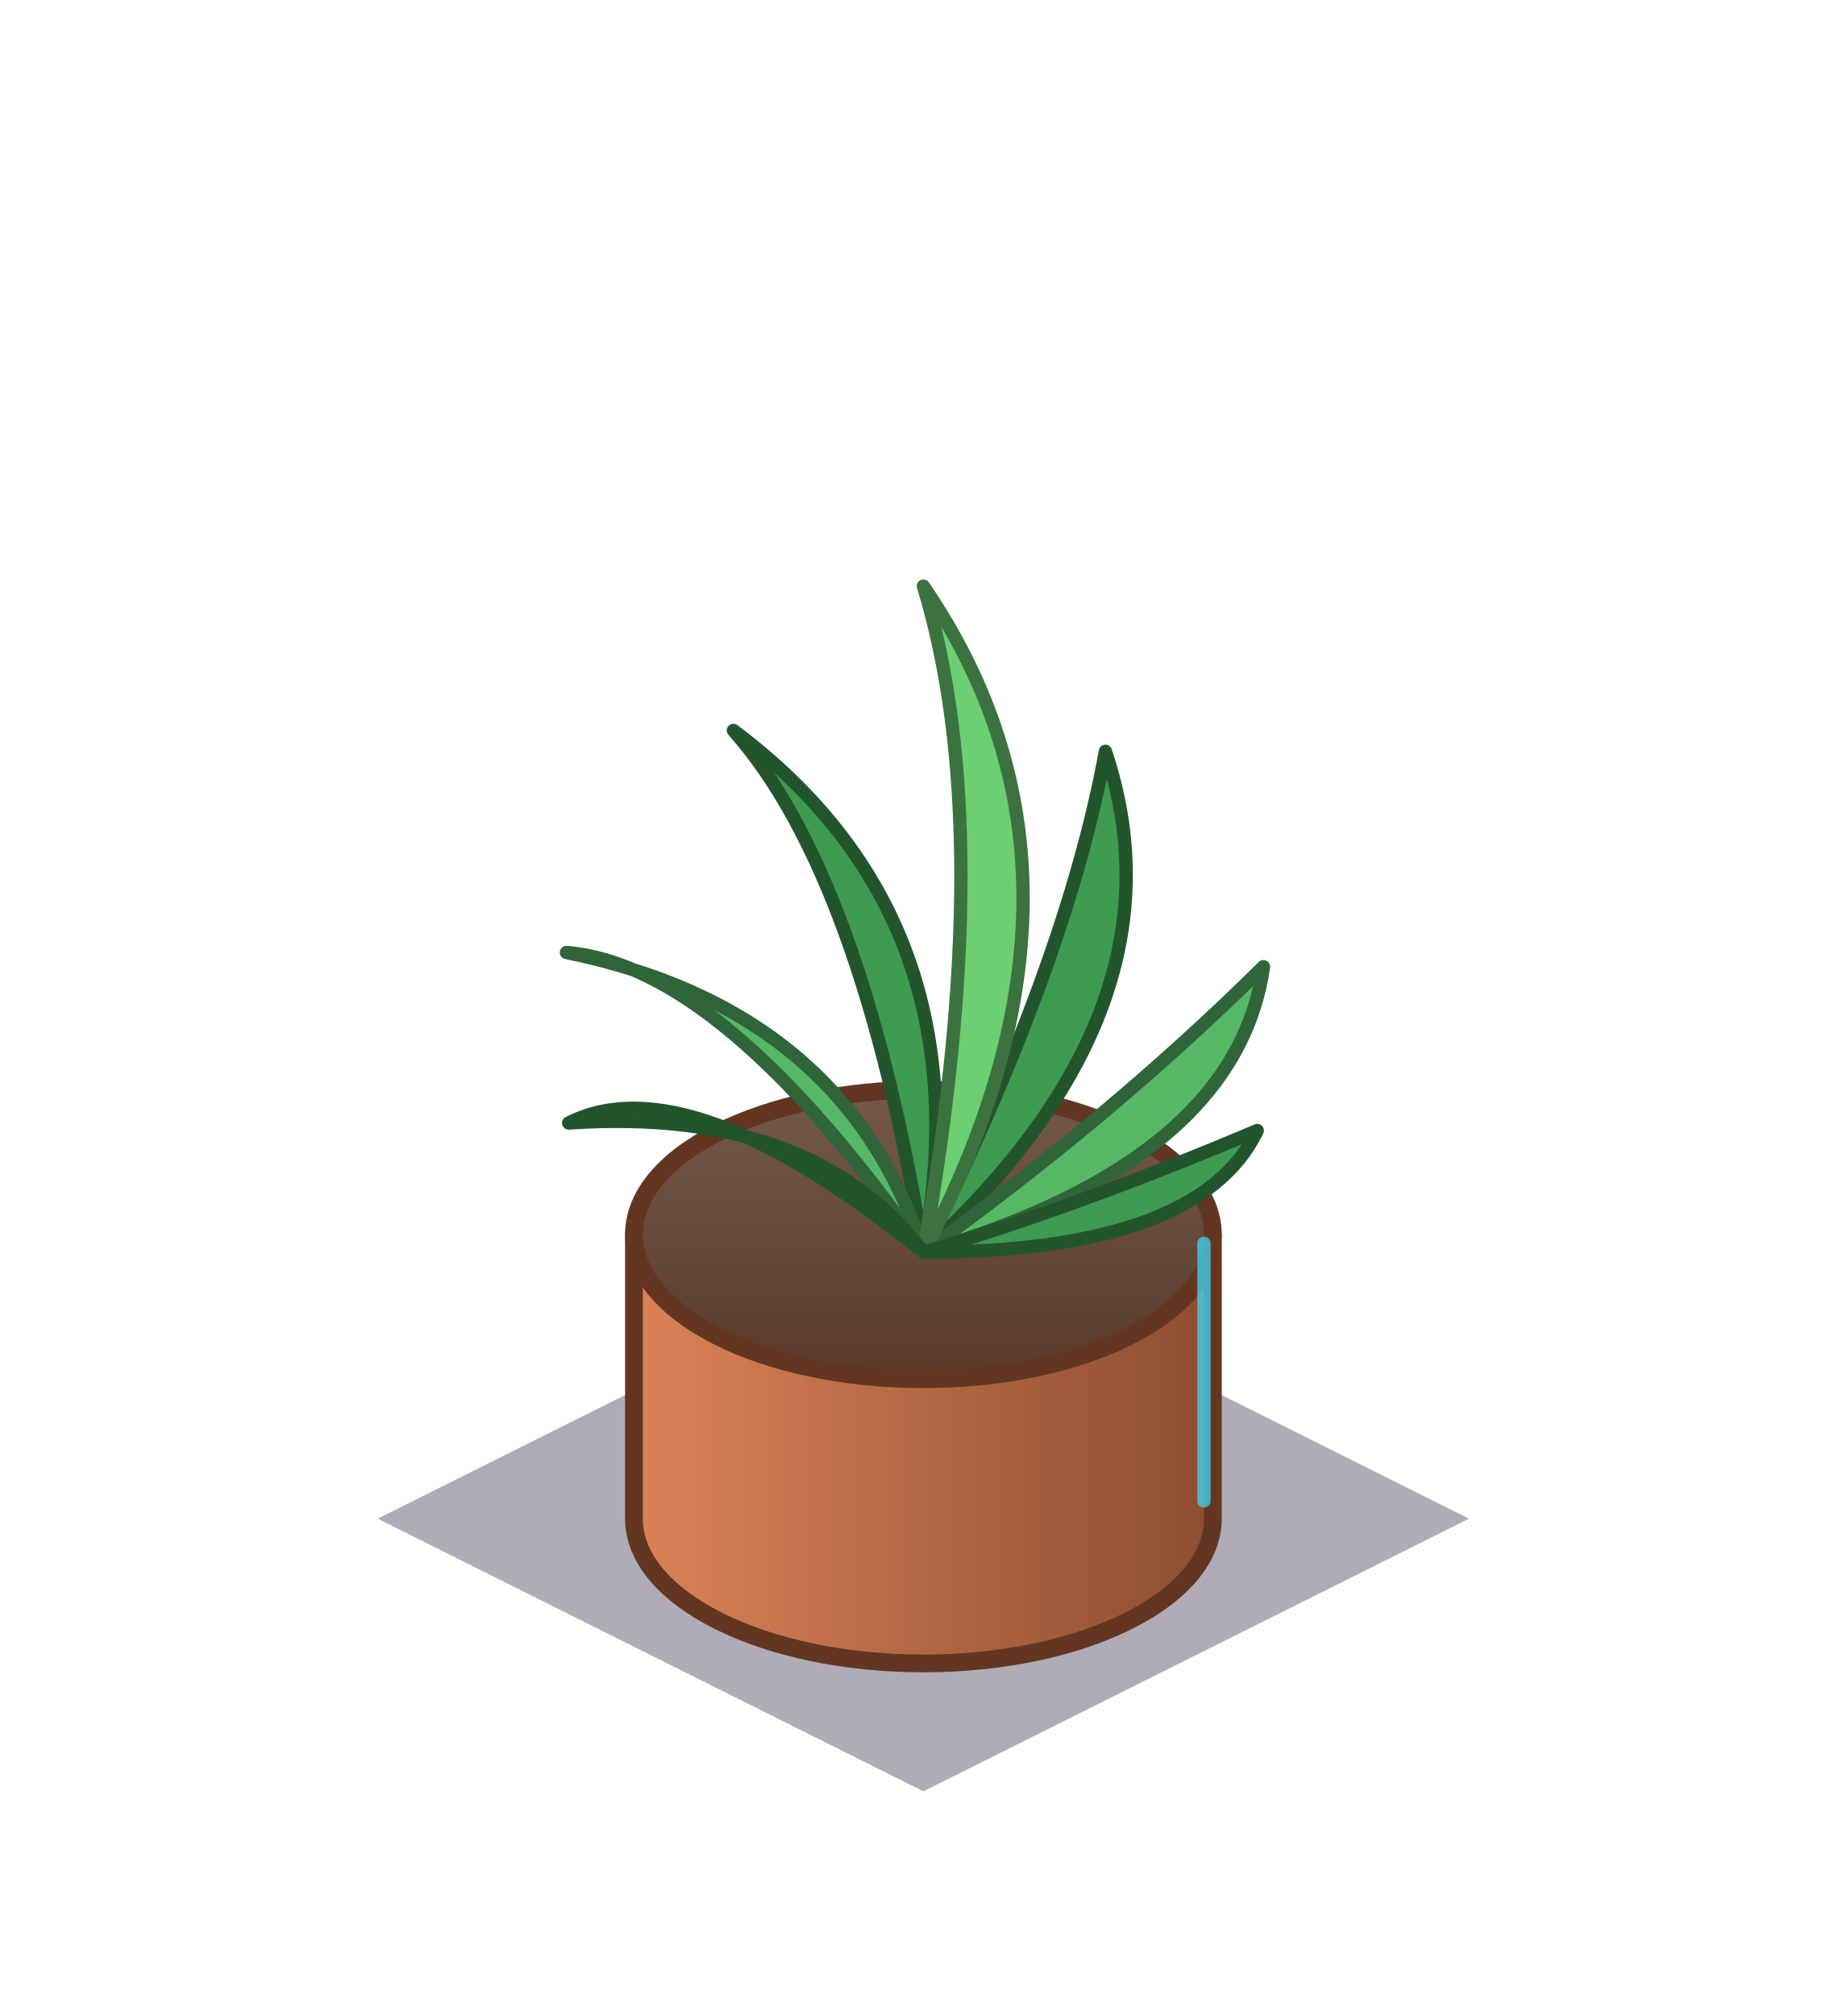
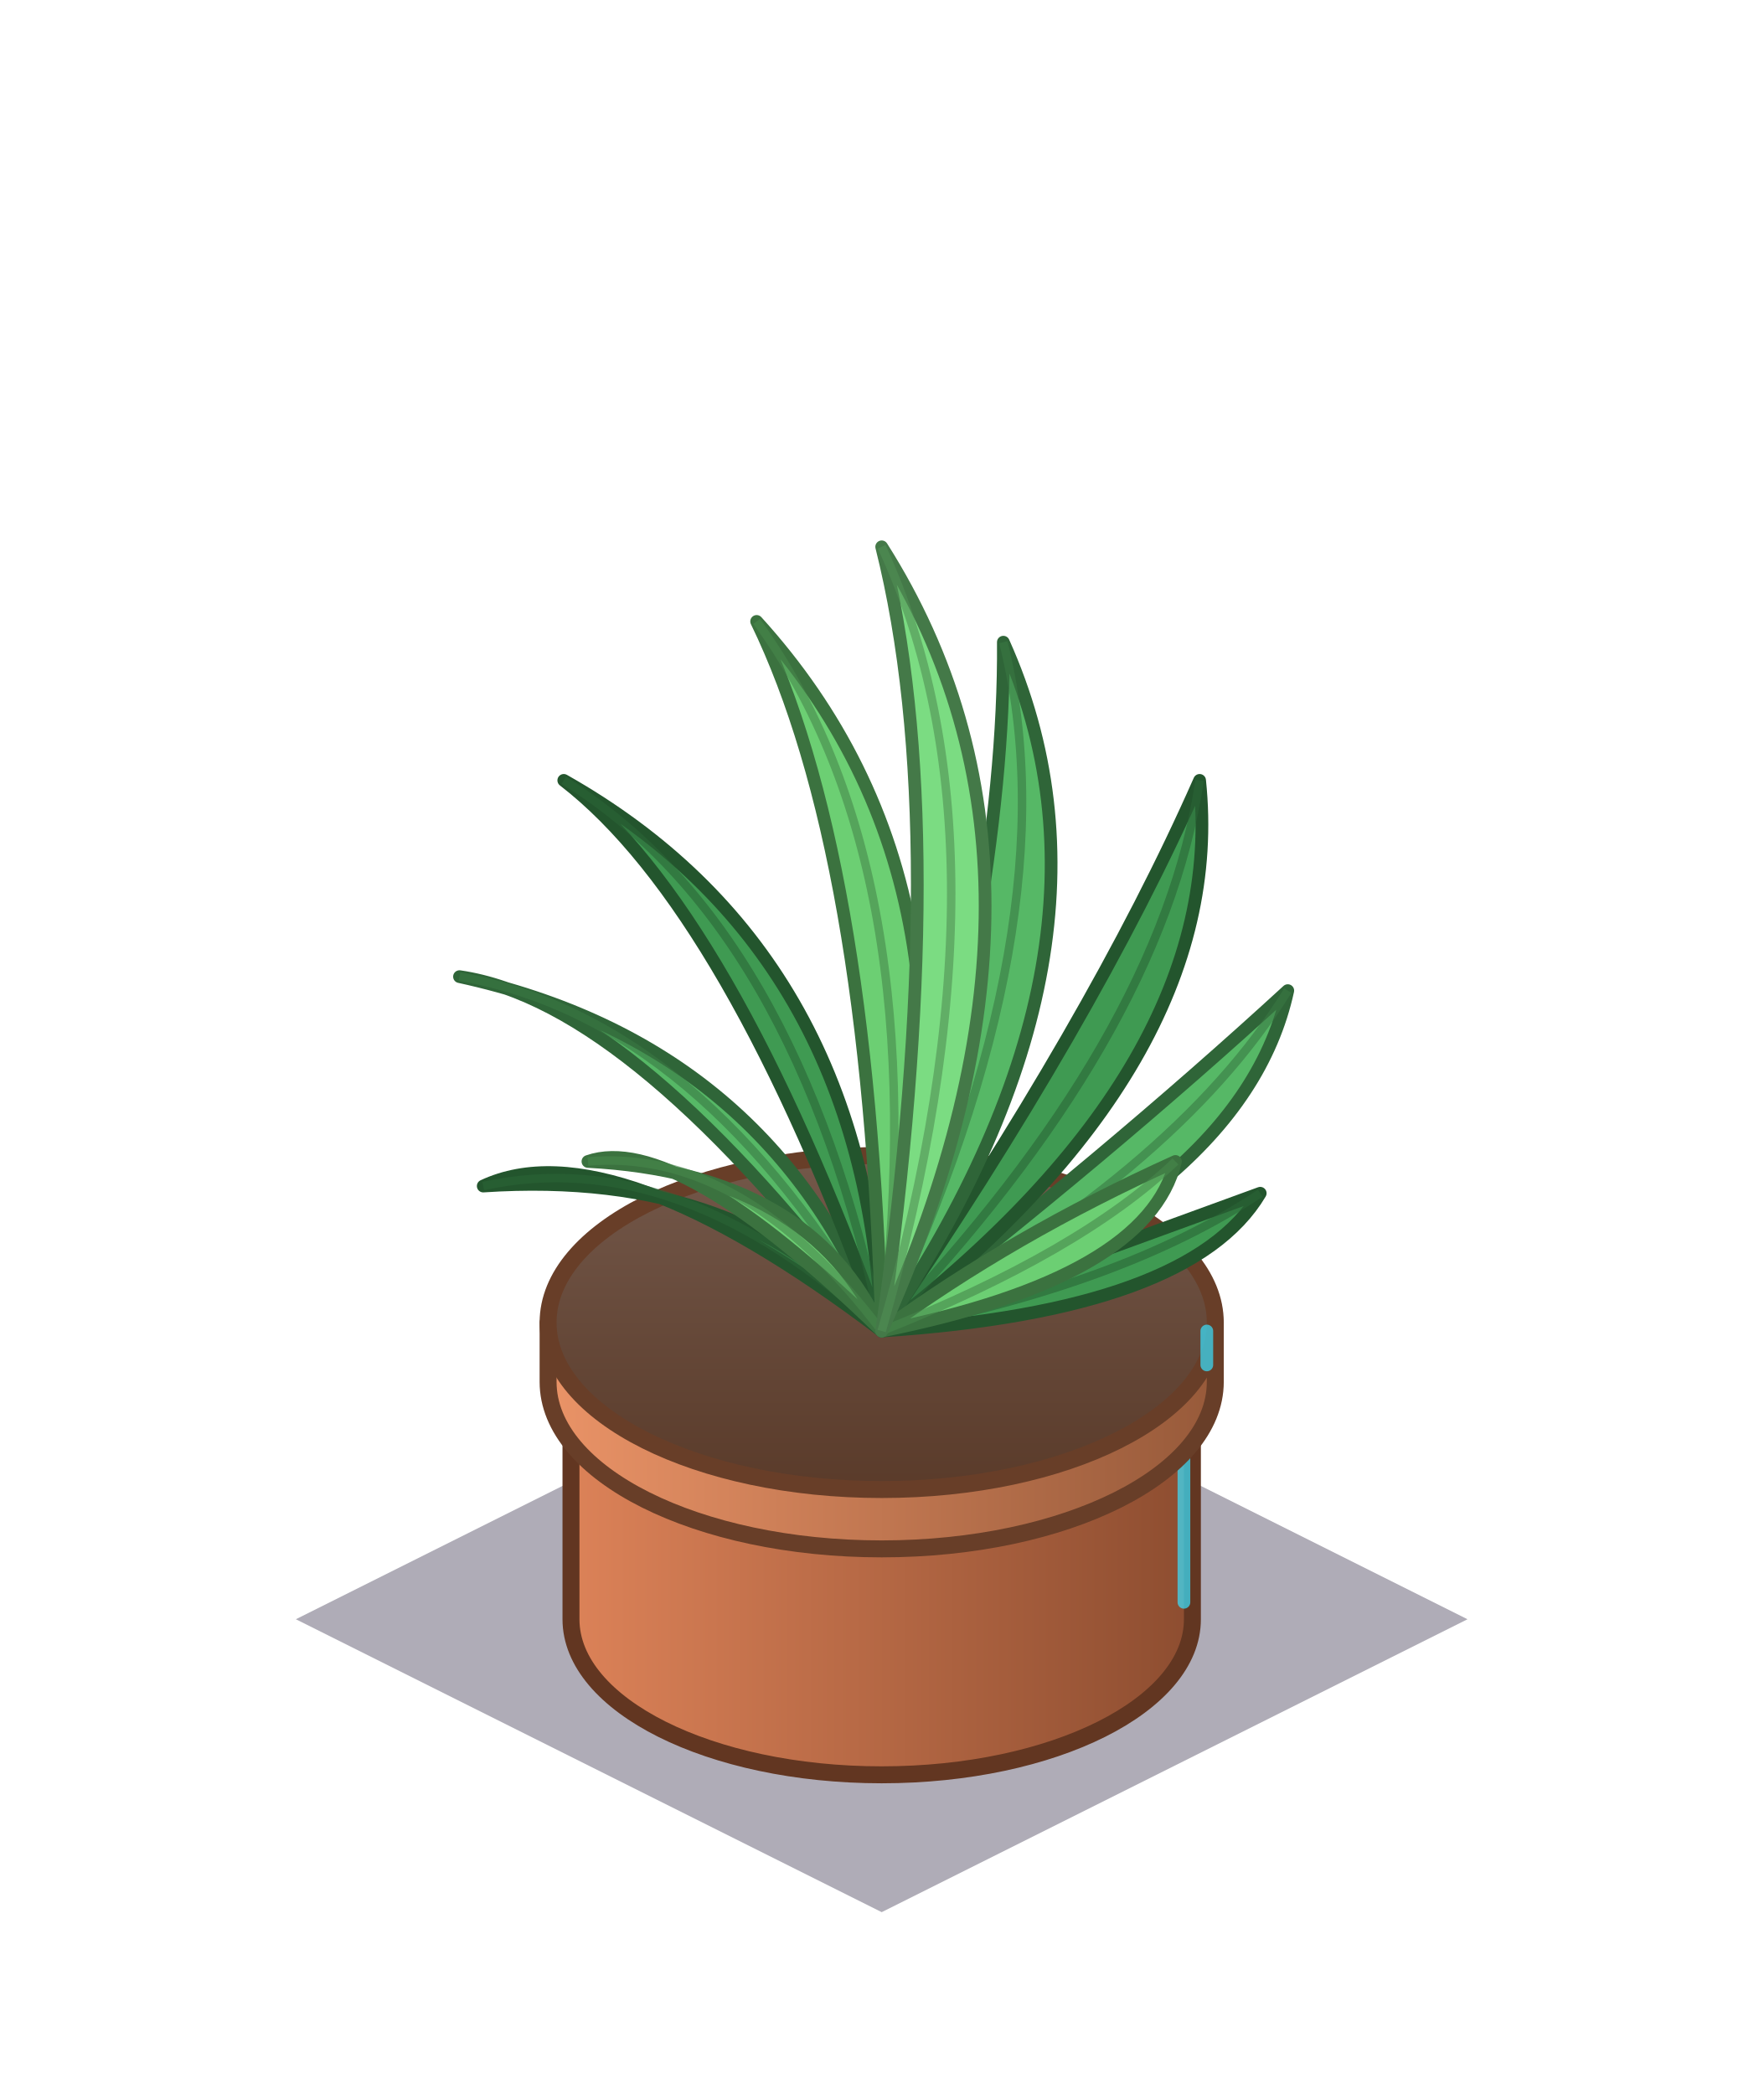
- <svg xmlns="http://www.w3.org/2000/svg" width="416" height="454" viewBox="0 0 416 454">
+ <svg xmlns="http://www.w3.org/2000/svg" width="416" height="494" viewBox="0 0 416 494">
  <defs>
    <linearGradient id="potted_fern_g1" x1="0" y1="0" x2="1" y2="0">
      <stop offset="0" stop-color="#dc8258" />
      <stop offset="1" stop-color="#8d4d30" />
    </linearGradient>
    <linearGradient id="potted_fern_g2" x1="0" y1="0" x2="0" y2="1">
      <stop offset="0" stop-color="#73584a" />
      <stop offset="1" stop-color="#5a3b2a" />
    </linearGradient>
+     <linearGradient id="potted_fern_g3" x1="0" y1="0" x2="1" y2="0">
+       <stop offset="0" stop-color="#ea9367" />
+       <stop offset="1" stop-color="#975a3a" />
+     </linearGradient>
+     <linearGradient id="potted_fern_g4" x1="0" y1="0" x2="0" y2="1">
+       <stop offset="0" stop-color="#73584a" />
+       <stop offset="1" stop-color="#5a3b2a" />
+     </linearGradient>
  </defs>
  <g id="shadow">
-     <polygon points="208.0,280.6 330.9,342.0 208.0,403.4 85.1,342.0" fill="#1a1230" opacity="0.35" />
+     <polygon points="208.0,312.9 346.2,382.0 208.0,451.1 69.8,382.0" fill="#1a1230" opacity="0.35" />
  </g>
  <g id="pot">
-     <path d="M 142.8 278.0 L 142.8 342.0 A 65.2 32.6 0 0 0 273.2 342.0 L 273.2 278.0 Z" fill="url(#potted_fern_g1)" stroke="#623621" stroke-width="4" stroke-linejoin="round" />
-     <ellipse cx="208.0" cy="278.0" rx="65.2" ry="32.6" fill="url(#potted_fern_g2)" stroke="#623621" stroke-width="4" opacity="1.00" />
-     <line x1="271.2" y1="338.0" x2="271.2" y2="280.0" stroke="#38e1ff" stroke-width="3" stroke-opacity="0.7" stroke-linecap="round" />
+     <path d="M 134.7 312.0 L 134.7 382.0 A 73.3 36.7 0 0 0 281.3 382.0 L 281.3 312.0 Z" fill="url(#potted_fern_g1)" stroke="#623621" stroke-width="4" stroke-linejoin="round" />
+     <ellipse cx="208.0" cy="312.0" rx="73.3" ry="36.7" fill="url(#potted_fern_g2)" stroke="#623621" stroke-width="4" opacity="1.00" />
+     <line x1="279.3" y1="378.0" x2="279.3" y2="314.0" stroke="#38e1ff" stroke-width="3" stroke-opacity="0.7" stroke-linecap="round" />
+     <path d="M 129.3 312.0 L 129.3 326.0 A 78.7 39.4 0 0 0 286.7 326.0 L 286.7 312.0 Z" fill="url(#potted_fern_g3)" stroke="#683e28" stroke-width="4" stroke-linejoin="round" />
+     <ellipse cx="208.0" cy="312.0" rx="78.7" ry="39.4" fill="url(#potted_fern_g4)" stroke="#683e28" stroke-width="4" opacity="1.00" />
+     <line x1="284.7" y1="322.0" x2="284.7" y2="314.0" stroke="#38e1ff" stroke-width="3" stroke-opacity="0.7" stroke-linecap="round" />
  </g>
  <g id="fronds">
-     <path d="M 208.0 282.0 Q 240.3 216.9 249.0 169.2 Q 268.3 226.9 208.0 282.0 Z" fill="#3f9a52" stroke="#23552d" stroke-width="3" stroke-linejoin="round" />
-     <path d="M 208.0 282.0 Q 194.1 197.0 165.2 164.5 Q 222.1 207.0 208.0 282.0 Z" fill="#3f9a52" stroke="#23552d" stroke-width="3" stroke-linejoin="round" />
-     <path d="M 208.0 282.0 Q 250.4 251.5 284.6 217.7 Q 278.4 261.5 208.0 282.0 Z" fill="#56b866" stroke="#2f6538" stroke-width="3" stroke-linejoin="round" />
-     <path d="M 208.0 282.0 Q 162.6 217.4 127.6 214.5 Q 190.6 227.4 208.0 282.0 Z" fill="#56b866" stroke="#2f6538" stroke-width="3" stroke-linejoin="round" />
-     <path d="M 208.0 282.0 Q 224.9 187.5 208.0 132.0 Q 252.9 197.5 208.0 282.0 Z" fill="#6ccf73" stroke="#3b723f" stroke-width="3" stroke-linejoin="round" />
-     <path d="M 208.0 282.0 Q 242.0 272.0 283.2 254.6 Q 270.0 282.0 208.0 282.0 Z" fill="#3f9a52" stroke="#23552d" stroke-width="3" stroke-linejoin="round" />
-     <path d="M 208.0 282.0 Q 155.0 239.2 128.1 252.9 Q 183.0 249.2 208.0 282.0 Z" fill="#3f9a52" stroke="#23552d" stroke-width="3" stroke-linejoin="round" />
+     <path d="M 208.0 314.0 Q 144.2 265.7 114.0 279.8 Q 176.2 275.7 208.0 314.0 Z" fill="#3f9a52" stroke="#23552d" stroke-width="3" stroke-linejoin="round" />
+     <path d="M 208.0 314.0 Q 160.2 269.7 114.0 279.8" fill="none" stroke="#296435" stroke-width="2" opacity="0.6" />
+     <path d="M 208.0 314.0 Q 248.9 299.2 297.3 281.5 Q 280.9 309.2 208.0 314.0 Z" fill="#3f9a52" stroke="#23552d" stroke-width="3" stroke-linejoin="round" />
+     <path d="M 208.0 314.0 Q 264.9 303.2 297.3 281.5" fill="none" stroke="#296435" stroke-width="2" opacity="0.6" />
+     <path d="M 208.0 314.0 Q 149.7 236.4 108.4 230.4 Q 181.7 246.4 208.0 314.0 Z" fill="#56b866" stroke="#2f6538" stroke-width="3" stroke-linejoin="round" />
+     <path d="M 208.0 314.0 Q 165.7 240.4 108.4 230.4" fill="none" stroke="#387842" stroke-width="2" opacity="0.6" />
+     <path d="M 208.0 314.0 Q 261.1 272.9 303.8 233.7 Q 293.1 282.9 208.0 314.0 Z" fill="#56b866" stroke="#2f6538" stroke-width="3" stroke-linejoin="round" />
+     <path d="M 208.0 314.0 Q 277.1 276.9 303.8 233.7" fill="none" stroke="#387842" stroke-width="2" opacity="0.6" />
+     <path d="M 208.0 314.0 Q 172.0 214.2 133.0 184.1 Q 204.0 224.2 208.0 314.0 Z" fill="#3f9a52" stroke="#23552d" stroke-width="3" stroke-linejoin="round" />
+     <path d="M 208.0 314.0 Q 188.0 218.2 133.0 184.1" fill="none" stroke="#296435" stroke-width="2" opacity="0.6" />
+     <path d="M 208.0 314.0 Q 258.0 240.8 283.0 184.1 Q 290.0 250.8 208.0 314.0 Z" fill="#3f9a52" stroke="#23552d" stroke-width="3" stroke-linejoin="round" />
+     <path d="M 208.0 314.0 Q 274.0 244.8 283.0 184.1" fill="none" stroke="#296435" stroke-width="2" opacity="0.6" />
+     <path d="M 208.0 314.0 Q 204.8 200.8 178.5 146.6 Q 236.8 210.8 208.0 314.0 Z" fill="#6ccf73" stroke="#3b723f" stroke-width="3" stroke-linejoin="round" />
+     <path d="M 208.0 314.0 Q 220.8 204.8 178.5 146.6" fill="none" stroke="#46874b" stroke-width="2" opacity="0.6" />
+     <path d="M 208.0 314.0 Q 237.2 213.9 236.7 151.5 Q 269.2 223.9 208.0 314.0 Z" fill="#56b866" stroke="#2f6538" stroke-width="3" stroke-linejoin="round" />
+     <path d="M 208.0 314.0 Q 253.2 217.9 236.7 151.5" fill="none" stroke="#387842" stroke-width="2" opacity="0.6" />
+     <path d="M 208.0 314.0 Q 159.4 266.8 138.7 274.0 Q 191.4 276.8 208.0 314.0 Z" fill="#6ccf73" stroke="#3b723f" stroke-width="3" stroke-linejoin="round" />
+     <path d="M 208.0 314.0 Q 175.4 270.8 138.7 274.0" fill="none" stroke="#46874b" stroke-width="2" opacity="0.6" />
+     <path d="M 208.0 314.0 Q 238.8 291.4 277.3 274.0 Q 270.8 301.4 208.0 314.0 Z" fill="#6ccf73" stroke="#3b723f" stroke-width="3" stroke-linejoin="round" />
+     <path d="M 208.0 314.0 Q 254.8 295.4 277.3 274.0" fill="none" stroke="#46874b" stroke-width="2" opacity="0.6" />
+     <path d="M 208.0 314.0 Q 224.8 196.0 208.0 129.0 Q 256.8 206.0 208.0 314.0 Z" fill="#7bdc82" stroke="#447948" stroke-width="3" stroke-linejoin="round" />
+     <path d="M 208.0 314.0 Q 240.8 200.0 208.0 129.0" fill="none" stroke="#508f54" stroke-width="2" opacity="0.6" />
  </g>
</svg>
